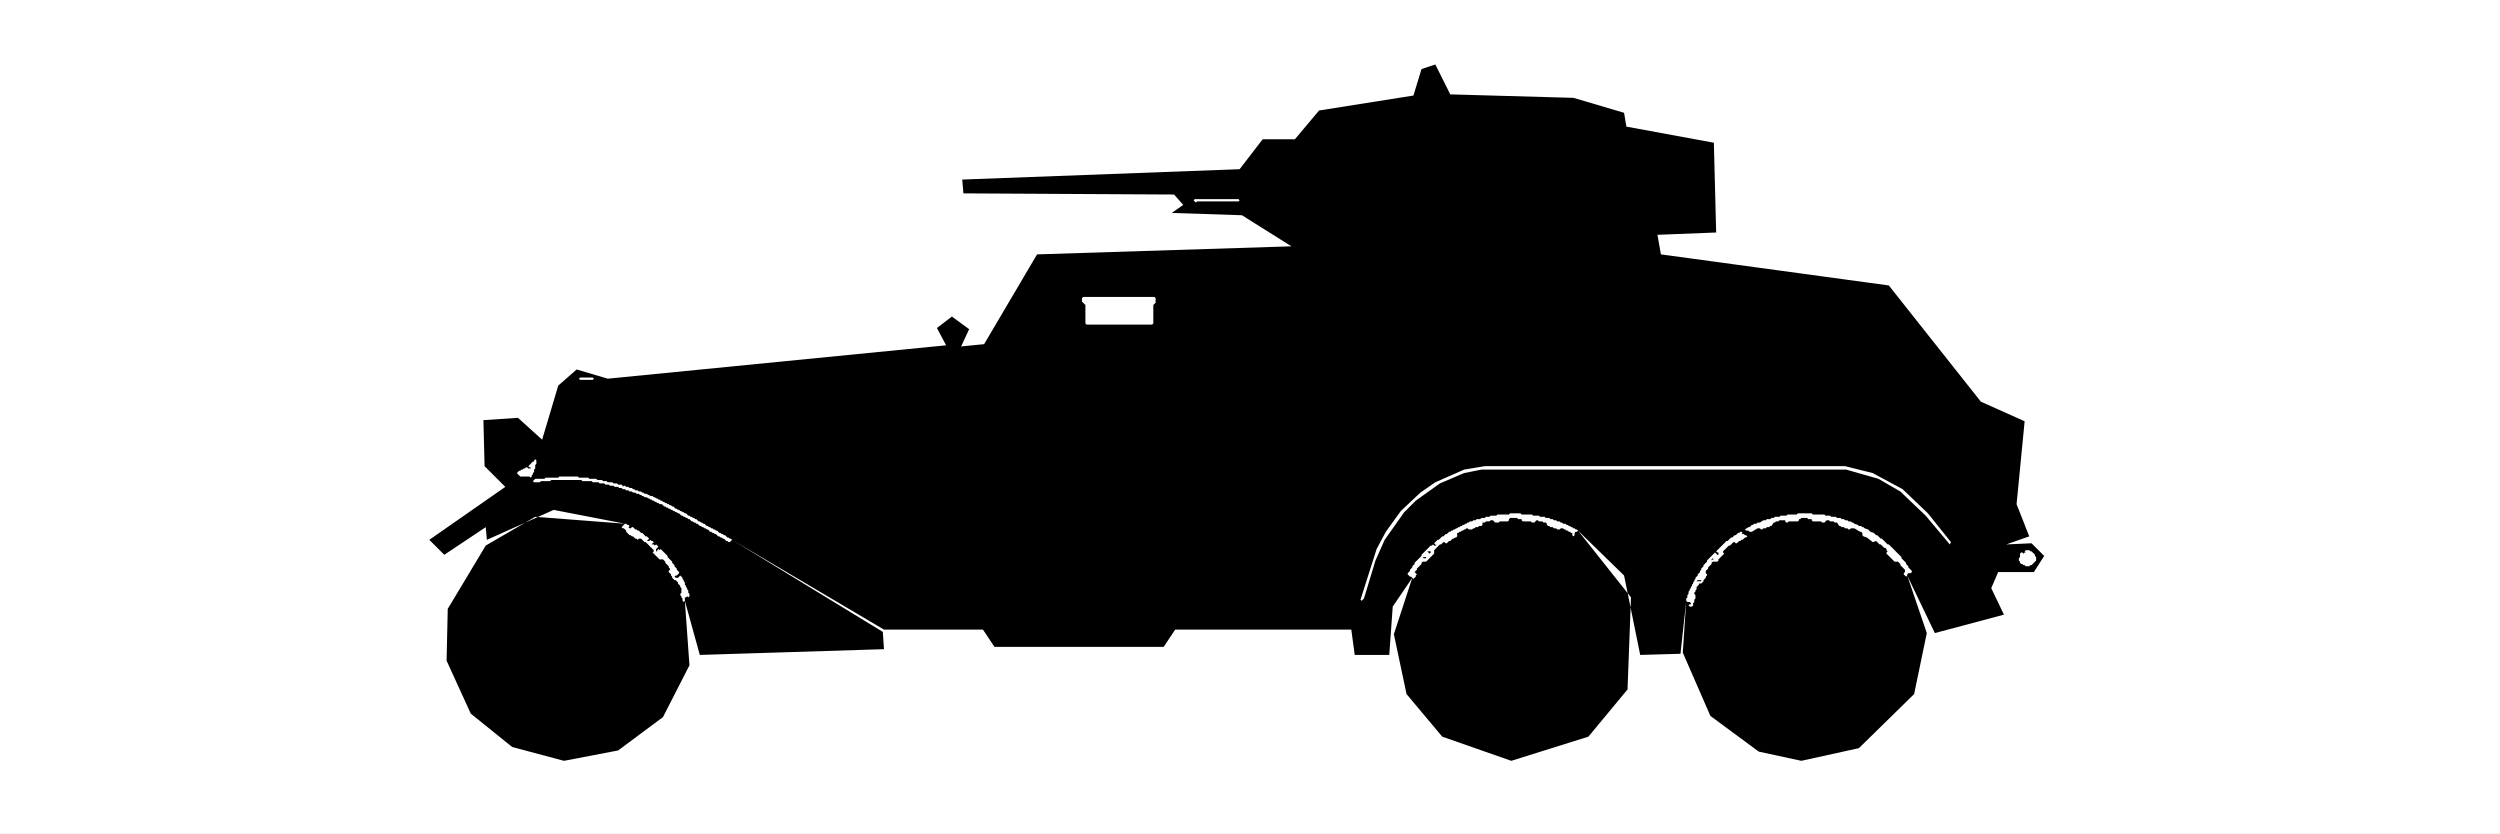
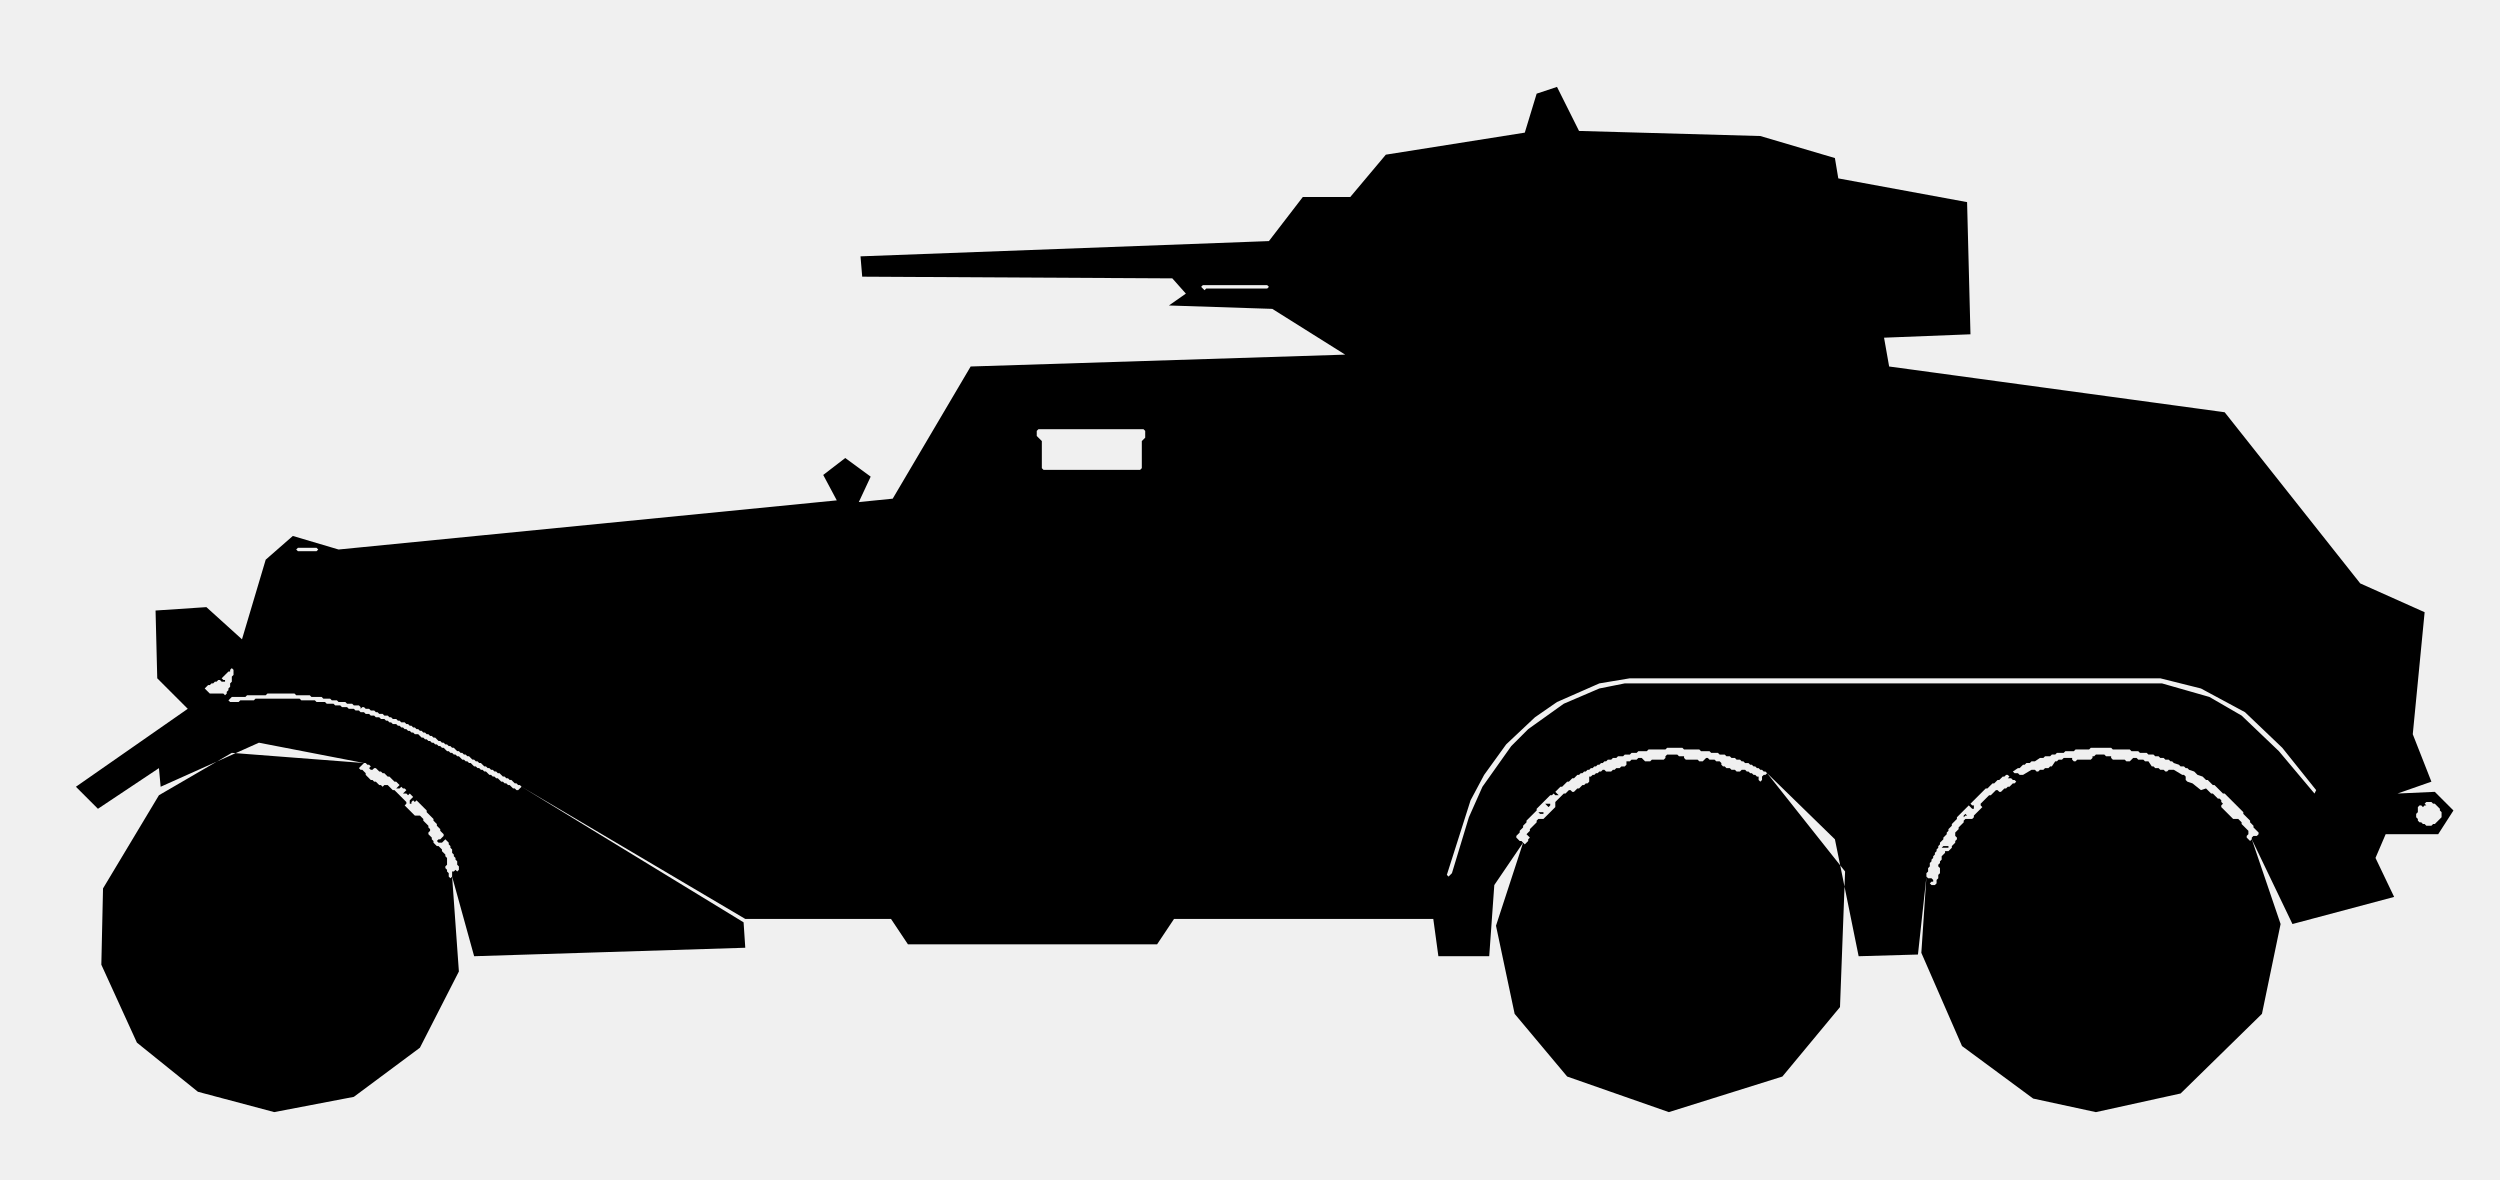
- <svg xmlns="http://www.w3.org/2000/svg" width="2172" height="724" viewBox="0 0 2172 724">
-   <rect width="100%" height="100%" fill="white" />
-   <path d="M 1776,483 L 1765,472 L 1743,473 L 1763,466 L 1752,438 L 1759,366 L 1721,349 L 1641,248 L 1443,221 L 1440,204 L 1491,202 L 1489,124 L 1413,110 L 1411,98 L 1367,85 L 1260,82 L 1247,56 L 1235,60 L 1228,83 L 1146,96 L 1125,121 L 1097,121 L 1077,147 L 836,156 L 837,168 L 1020,169 L 1028,178 L 1018,185 L 1079,187 L 1122,214 L 901,221 L 855,299 L 835,301 L 842,286 L 827,275 L 814,285 L 822,300 L 528,329 L 501,321 L 485,335 L 471,382 L 450,363 L 420,365 L 421,405 L 439,423 L 373,469 L 386,482 L 422,458 L 423,469 L 481,443 L 543,455 L 465,449 L 422,474 L 389,529 L 388,574 L 409,620 L 445,649 L 490,661 L 537,652 L 576,623 L 599,578 L 595,522 L 608,569 L 768,564 L 767,549 L 636,469 L 768,547 L 854,547 L 864,562 L 1011,562 L 1021,547 L 1174,547 L 1177,569 L 1207,569 L 1210,527 L 1227,502 L 1211,551 L 1222,603 L 1253,640 L 1313,661 L 1380,640 L 1414,599 L 1417,519 L 1371,461 L 1411,500 L 1425,569 L 1460,568 L 1465,522 L 1462,567 L 1486,622 L 1528,653 L 1565,661 L 1615,650 L 1663,603 L 1674,550 L 1657,500 L 1681,550 L 1741,534 L 1730,511 L 1736,497 L 1767,497 Z M 1653,486 L 1656,489 L 1656,490 L 1658,492 L 1658,493 L 1661,496 L 1661,497 L 1660,498 L 1658,498 L 1657,499 L 1657,500 L 1656,501 L 1654,499 L 1654,498 L 1655,497 L 1655,495 L 1651,491 L 1651,490 L 1649,488 L 1650,487 L 1652,487 Z M 1490,480 L 1492,482 L 1493,482 L 1495,484 L 1493,486 L 1493,487 L 1492,488 L 1488,488 L 1487,487 L 1488,486 L 1491,486 L 1489,486 L 1488,485 L 1487,486 L 1487,487 L 1488,488 L 1487,489 L 1487,490 L 1484,493 L 1484,494 L 1482,496 L 1482,498 L 1483,499 L 1483,500 L 1482,501 L 1482,502 L 1480,504 L 1480,505 L 1479,506 L 1478,505 L 1478,504 L 1475,504 L 1474,505 L 1478,505 L 1479,506 L 1478,507 L 1476,507 L 1476,508 L 1474,510 L 1474,512 L 1473,513 L 1473,514 L 1472,515 L 1472,516 L 1473,517 L 1473,520 L 1472,521 L 1472,523 L 1471,524 L 1471,526 L 1470,527 L 1468,527 L 1467,526 L 1468,525 L 1469,525 L 1469,524 L 1468,523 L 1466,523 L 1465,522 L 1465,520 L 1466,519 L 1466,517 L 1467,516 L 1467,514 L 1468,513 L 1468,512 L 1469,511 L 1469,510 L 1470,509 L 1470,508 L 1471,507 L 1471,506 L 1472,505 L 1472,504 L 1473,503 L 1473,502 L 1475,500 L 1475,499 L 1477,497 L 1477,496 L 1478,495 L 1478,494 L 1480,492 L 1480,491 L 1483,488 L 1483,487 Z M 1760,478 L 1763,478 L 1764,479 L 1765,479 L 1768,482 L 1768,483 L 1769,484 L 1769,487 L 1765,491 L 1764,491 L 1763,492 L 1760,492 L 1759,491 L 1758,491 L 1757,490 L 1756,490 L 1755,489 L 1755,488 L 1754,487 L 1754,485 L 1755,484 L 1755,481 L 1756,480 L 1757,480 L 1758,481 L 1757,482 L 1759,480 L 1762,480 L 1760,480 L 1759,479 Z M 1248,474 L 1249,475 L 1246,478 L 1246,481 L 1239,488 L 1236,488 L 1235,489 L 1235,490 L 1231,494 L 1231,495 L 1229,497 L 1231,499 L 1230,500 L 1230,501 L 1228,503 L 1226,501 L 1225,501 L 1223,499 L 1223,498 L 1225,496 L 1225,495 L 1227,493 L 1227,492 L 1229,490 L 1229,489 L 1235,483 L 1237,485 L 1239,485 L 1239,484 L 1236,484 L 1235,483 L 1235,482 L 1239,478 L 1242,481 L 1243,480 L 1243,479 L 1240,479 L 1239,478 L 1243,474 L 1244,474 L 1245,473 L 1246,474 Z M 562,470 L 564,470 L 565,469 L 566,470 L 567,470 L 568,471 L 566,473 L 568,473 L 569,474 L 570,473 L 572,475 L 570,477 L 570,479 L 571,479 L 571,478 L 572,477 L 573,478 L 574,477 L 580,483 L 580,484 L 584,488 L 584,489 L 586,491 L 586,492 L 588,494 L 588,495 L 590,497 L 590,498 L 588,500 L 587,500 L 586,501 L 587,502 L 589,502 L 591,500 L 593,502 L 593,503 L 594,504 L 594,505 L 595,506 L 595,508 L 596,509 L 596,510 L 597,511 L 597,512 L 598,513 L 598,515 L 599,516 L 599,518 L 598,519 L 597,518 L 596,519 L 595,519 L 595,522 L 594,523 L 593,522 L 593,520 L 592,519 L 592,518 L 591,517 L 591,516 L 592,515 L 592,511 L 591,510 L 591,509 L 589,507 L 589,506 L 587,504 L 586,504 L 584,502 L 584,501 L 583,500 L 583,499 L 581,497 L 581,496 L 582,495 L 582,494 L 581,493 L 581,492 L 578,489 L 578,488 L 576,486 L 573,486 L 567,480 L 568,479 L 568,478 L 561,471 Z M 1518,466 L 1517,467 L 1516,467 L 1514,469 L 1513,469 L 1512,470 L 1511,470 L 1509,472 L 1508,472 L 1507,471 L 1506,471 L 1505,470 L 1506,471 L 1503,474 L 1502,474 L 1497,479 L 1497,480 L 1498,481 L 1495,484 L 1493,482 L 1493,480 L 1492,480 L 1491,479 L 1500,470 L 1501,470 L 1504,467 L 1505,467 L 1507,465 L 1508,465 L 1510,463 L 1511,463 L 1512,462 L 1513,462 L 1514,463 L 1513,464 L 1515,464 L 1516,465 L 1517,465 Z M 1270,461 L 1269,462 L 1268,462 L 1267,463 L 1266,463 L 1266,466 L 1265,467 L 1264,467 L 1263,468 L 1262,468 L 1260,470 L 1259,470 L 1257,472 L 1256,472 L 1255,471 L 1254,471 L 1252,473 L 1251,473 L 1249,475 L 1246,472 L 1249,469 L 1250,469 L 1253,466 L 1254,466 L 1256,464 L 1257,464 L 1259,462 L 1260,462 L 1261,461 L 1262,461 L 1263,462 L 1262,463 L 1263,462 L 1262,461 L 1263,460 L 1264,460 L 1265,459 L 1266,459 L 1267,460 L 1269,460 Z M 540,458 L 543,455 L 544,455 L 545,456 L 546,456 L 547,457 L 546,458 L 545,458 L 546,458 L 547,459 L 548,459 L 549,458 L 550,458 L 552,460 L 553,460 L 554,461 L 555,461 L 557,463 L 558,463 L 561,466 L 562,466 L 564,468 L 561,471 L 560,471 L 557,468 L 555,468 L 554,469 L 553,468 L 552,468 L 550,466 L 549,466 L 548,465 L 547,465 L 544,462 L 544,461 L 542,459 L 541,459 Z M 1516,460 L 1519,458 L 1520,458 L 1521,459 L 1523,459 L 1521,459 L 1520,458 L 1522,456 L 1523,456 L 1524,455 L 1526,455 L 1527,454 L 1529,454 L 1532,452 L 1534,452 L 1535,451 L 1538,451 L 1539,450 L 1541,450 L 1542,449 L 1546,449 L 1547,448 L 1552,448 L 1553,447 L 1561,447 L 1562,446 L 1574,446 L 1575,447 L 1585,447 L 1586,448 L 1590,448 L 1591,449 L 1595,449 L 1596,450 L 1599,450 L 1600,451 L 1602,451 L 1603,452 L 1605,452 L 1606,453 L 1608,453 L 1609,454 L 1610,454 L 1611,455 L 1614,456 L 1615,457 L 1614,458 L 1613,458 L 1614,458 L 1615,459 L 1616,459 L 1615,459 L 1614,458 L 1615,457 L 1617,457 L 1618,458 L 1619,458 L 1620,459 L 1623,460 L 1625,462 L 1628,463 L 1630,465 L 1631,465 L 1634,468 L 1635,468 L 1639,472 L 1638,473 L 1639,472 L 1640,473 L 1641,473 L 1644,476 L 1643,477 L 1644,476 L 1649,481 L 1647,483 L 1645,483 L 1647,483 L 1649,481 L 1652,484 L 1652,485 L 1653,486 L 1652,487 L 1650,487 L 1649,488 L 1646,488 L 1639,481 L 1639,480 L 1640,479 L 1639,478 L 1639,477 L 1638,476 L 1637,476 L 1634,473 L 1633,473 L 1630,470 L 1627,471 L 1622,467 L 1619,466 L 1618,465 L 1618,463 L 1617,462 L 1616,462 L 1611,459 L 1608,459 L 1607,460 L 1606,460 L 1605,459 L 1603,459 L 1602,458 L 1600,458 L 1599,457 L 1598,457 L 1596,454 L 1594,454 L 1593,453 L 1590,453 L 1589,452 L 1587,452 L 1585,454 L 1583,454 L 1582,453 L 1575,453 L 1574,452 L 1574,451 L 1571,451 L 1570,450 L 1565,450 L 1564,451 L 1563,451 L 1563,452 L 1562,453 L 1554,453 L 1553,454 L 1552,454 L 1551,453 L 1551,452 L 1546,452 L 1545,453 L 1543,453 L 1542,454 L 1541,454 L 1539,457 L 1538,457 L 1537,458 L 1535,458 L 1534,459 L 1532,459 L 1531,460 L 1530,460 L 1529,459 L 1527,459 L 1522,462 L 1520,462 L 1519,461 L 1517,461 Z M 1266,459 L 1267,458 L 1268,458 L 1269,457 L 1270,457 L 1271,456 L 1272,456 L 1273,455 L 1274,455 L 1275,454 L 1276,454 L 1277,453 L 1279,453 L 1280,452 L 1282,452 L 1283,451 L 1286,451 L 1287,450 L 1290,450 L 1291,449 L 1294,449 L 1295,448 L 1300,448 L 1301,447 L 1311,447 L 1312,446 L 1321,446 L 1322,447 L 1331,447 L 1332,448 L 1337,448 L 1338,449 L 1342,449 L 1343,450 L 1346,450 L 1347,451 L 1349,451 L 1350,452 L 1352,452 L 1353,453 L 1355,453 L 1356,454 L 1357,454 L 1358,455 L 1357,456 L 1358,455 L 1360,455 L 1361,456 L 1362,456 L 1363,457 L 1364,457 L 1365,458 L 1366,458 L 1367,459 L 1366,460 L 1365,460 L 1366,460 L 1367,459 L 1368,459 L 1369,460 L 1370,460 L 1371,461 L 1370,462 L 1369,462 L 1368,463 L 1368,465 L 1367,466 L 1366,465 L 1366,463 L 1365,463 L 1364,462 L 1363,462 L 1362,461 L 1361,461 L 1360,460 L 1359,460 L 1358,459 L 1356,459 L 1355,460 L 1353,460 L 1352,459 L 1350,459 L 1349,458 L 1347,458 L 1346,457 L 1345,457 L 1344,456 L 1344,455 L 1343,454 L 1341,454 L 1340,453 L 1337,453 L 1336,452 L 1335,452 L 1333,454 L 1331,454 L 1330,453 L 1323,453 L 1322,452 L 1322,451 L 1319,451 L 1318,450 L 1312,450 L 1311,451 L 1311,452 L 1310,453 L 1303,453 L 1302,454 L 1299,454 L 1297,452 L 1295,452 L 1294,453 L 1291,453 L 1290,452 L 1288,452 L 1290,452 L 1291,453 L 1290,454 L 1288,454 L 1288,456 L 1287,457 L 1285,457 L 1284,458 L 1282,458 L 1281,459 L 1280,459 L 1279,460 L 1276,460 L 1275,459 L 1274,459 L 1273,460 L 1272,460 L 1271,461 L 1270,461 L 1269,460 L 1267,460 Z M 540,424 L 542,422 L 543,422 L 544,423 L 546,423 L 547,424 L 549,424 L 550,425 L 551,425 L 552,426 L 554,426 L 555,427 L 557,427 L 558,428 L 559,428 L 560,429 L 562,429 L 563,430 L 564,430 L 565,431 L 567,431 L 568,432 L 569,432 L 570,433 L 571,433 L 572,434 L 573,434 L 574,435 L 575,435 L 576,436 L 577,436 L 578,437 L 579,437 L 580,438 L 581,438 L 582,439 L 583,439 L 584,440 L 585,440 L 587,442 L 588,442 L 589,443 L 590,443 L 591,444 L 592,444 L 593,445 L 594,445 L 595,446 L 596,446 L 598,448 L 599,448 L 600,449 L 601,449 L 602,450 L 603,450 L 604,451 L 605,451 L 607,453 L 608,453 L 609,454 L 610,454 L 611,455 L 612,455 L 614,457 L 615,457 L 616,458 L 617,458 L 618,459 L 619,459 L 620,460 L 621,460 L 622,461 L 623,461 L 625,463 L 626,463 L 627,464 L 628,464 L 629,465 L 630,465 L 632,467 L 633,467 L 634,468 L 635,468 L 636,469 L 634,471 L 633,471 L 632,470 L 631,470 L 629,468 L 628,468 L 627,467 L 626,467 L 625,466 L 624,466 L 622,464 L 621,464 L 620,463 L 619,463 L 618,462 L 617,462 L 615,460 L 614,460 L 613,459 L 612,459 L 611,458 L 610,458 L 609,457 L 608,457 L 606,455 L 605,455 L 604,454 L 603,454 L 602,453 L 601,453 L 599,451 L 598,451 L 597,450 L 596,450 L 595,449 L 594,449 L 593,448 L 592,448 L 590,446 L 589,446 L 588,445 L 587,445 L 586,444 L 585,444 L 584,443 L 583,443 L 582,442 L 581,442 L 580,441 L 579,441 L 578,440 L 577,440 L 575,438 L 573,438 L 572,437 L 571,437 L 570,436 L 569,436 L 568,435 L 567,435 L 566,434 L 565,434 L 564,433 L 563,433 L 562,432 L 560,432 L 559,431 L 558,431 L 557,430 L 556,430 L 555,429 L 553,429 L 552,428 L 550,428 L 549,427 L 547,427 L 546,426 L 544,426 L 543,425 L 541,425 Z M 463,418 L 465,416 L 473,416 L 474,415 L 485,415 L 486,414 L 502,414 L 503,415 L 511,415 L 512,416 L 518,416 L 519,417 L 523,417 L 524,418 L 527,418 L 528,419 L 532,419 L 533,420 L 536,420 L 537,421 L 540,421 L 541,422 L 541,423 L 540,424 L 538,424 L 537,423 L 534,423 L 533,422 L 530,422 L 529,421 L 526,421 L 525,420 L 521,420 L 520,419 L 515,419 L 514,418 L 506,418 L 505,417 L 479,417 L 478,418 L 470,418 L 469,419 L 464,419 Z M 1182,521 L 1196,477 L 1204,462 L 1217,444 L 1234,428 L 1247,419 L 1272,408 L 1290,405 L 1603,405 L 1627,411 L 1653,425 L 1675,446 L 1695,471 L 1694,473 L 1673,448 L 1651,427 L 1632,416 L 1604,408 L 1287,408 L 1272,411 L 1251,420 L 1230,435 L 1220,445 L 1203,469 L 1195,487 L 1185,520 L 1183,522 Z M 466,400 L 466,403 L 465,404 L 465,407 L 464,408 L 464,410 L 463,411 L 463,412 L 462,413 L 462,414 L 461,415 L 460,414 L 452,414 L 449,411 L 451,409 L 452,409 L 453,408 L 454,408 L 455,407 L 456,407 L 457,406 L 458,406 L 459,407 L 461,407 L 461,406 L 460,406 L 459,405 L 463,401 L 464,401 L 464,400 L 465,399 Z M 503,329 L 504,328 L 515,328 L 516,329 L 515,330 L 504,330 Z M 940,259 L 941,258 L 1003,258 L 1004,259 L 1004,263 L 1002,265 L 1002,281 L 1001,282 L 944,282 L 943,281 L 943,265 L 940,262 Z M 1037,174 L 1038,173 L 1076,173 L 1077,174 L 1076,175 L 1040,175 L 1039,176 Z" fill="black" fill-rule="evenodd" />
+ <svg xmlns="http://www.w3.org/2000/svg" width="530" height="250" viewBox="0 0 530 250" version="1.1" id="svg1">
+   <defs id="defs1" />
+   <path d="m 520.129,171.822 -3.952,-3.952 -7.904,0.359 7.185,-2.515 -3.952,-10.059 2.515,-25.866 -13.652,-6.107 -28.74,-36.285 -71.133,-9.7 -1.078,-6.107 18.322,-0.719 -0.719,-28.022 -27.303,-5.03 -0.719,-4.311 -15.807,-4.67 -38.44,-1.078 -4.67,-9.341 -4.311,1.437 -2.515,8.263 -29.459,4.67 -7.544,8.981 h -10.059 l -7.185,9.341 -86.581,3.233 0.359,4.311 65.744,0.359 2.874,3.233 -3.593,2.515 21.915,0.719 15.448,9.7 -79.395,2.515 -16.526,28.022 -7.185,0.719 2.515,-5.389 -5.389,-3.952 -4.67,3.593 2.874,5.389 -105.621,10.418 -9.7,-2.874 -5.748,5.03 -5.03,16.885 -7.544,-6.826 -10.778,0.719 0.359,14.37 6.467,6.467 -23.711,16.526 4.67,4.67 12.933,-8.622 0.359,3.952 20.837,-9.341 22.274,4.311 -28.022,-2.156 -15.448,8.981 -11.855,19.759 -0.359,16.166 7.544,16.526 12.933,10.418 16.166,4.311 16.885,-3.233 14.011,-10.418 8.263,-16.166 -1.437,-20.118 4.67,16.885 57.481,-1.796 -0.359,-5.389 -47.062,-28.74 47.422,28.022 h 30.896 l 3.593,5.389 h 52.811 l 3.593,-5.389 h 54.966 l 1.078,7.904 h 10.778 l 1.078,-15.089 6.107,-8.981 -5.748,17.604 3.952,18.681 11.137,13.292 21.555,7.544 24.07,-7.544 12.215,-14.729 1.078,-28.74 -16.526,-20.837 14.37,14.011 5.03,24.789 12.574,-0.359 1.796,-16.526 -1.078,16.166 8.622,19.759 15.089,11.137 13.292,2.874 17.963,-3.952 17.244,-16.885 3.952,-19.041 -6.107,-17.963 8.622,17.963 21.555,-5.748 -3.952,-8.263 2.156,-5.03 h 11.137 z m -44.188,1.078 1.078,1.078 v 0.359 l 0.719,0.719 v 0.359 l 1.078,1.078 v 0.359 l -0.359,0.359 h -0.719 l -0.359,0.359 v 0.359 l -0.359,0.359 -0.719,-0.719 v -0.359 l 0.359,-0.359 v -0.719 l -1.437,-1.437 v -0.359 l -0.719,-0.719 0.359,-0.359 h 0.719 z m -58.559,-2.156 0.719,0.719 h 0.359 l 0.719,0.719 -0.719,0.719 v 0.359 l -0.359,0.359 h -1.437 l -0.359,-0.359 0.359,-0.359 h 1.078 -0.719 l -0.359,-0.359 -0.359,0.359 v 0.359 l 0.359,0.359 -0.359,0.359 v 0.359 l -1.078,1.078 v 0.359 l -0.719,0.719 v 0.719 l 0.359,0.359 v 0.359 l -0.359,0.359 v 0.359 l -0.719,0.719 v 0.359 l -0.359,0.359 -0.359,-0.359 v -0.359 h -1.078 l -0.359,0.359 h 1.437 l 0.359,0.359 -0.359,0.359 h -0.719 v 0.359 l -0.719,0.719 v 0.719 l -0.359,0.359 v 0.359 l -0.359,0.359 v 0.359 l 0.359,0.359 v 1.078 l -0.359,0.359 v 0.719 l -0.359,0.359 v 0.719 l -0.359,0.359 h -0.719 l -0.359,-0.359 0.359,-0.359 h 0.359 v -0.359 l -0.359,-0.359 h -0.719 l -0.359,-0.359 v -0.719 l 0.359,-0.359 v -0.719 l 0.359,-0.359 v -0.719 l 0.359,-0.359 v -0.359 l 0.359,-0.359 v -0.359 l 0.359,-0.359 v -0.359 l 0.359,-0.359 v -0.359 l 0.359,-0.359 v -0.359 l 0.359,-0.359 v -0.359 l 0.719,-0.719 v -0.359 l 0.719,-0.719 v -0.359 l 0.359,-0.359 v -0.359 l 0.719,-0.719 v -0.359 l 1.078,-1.078 v -0.359 z m 96.999,-0.719 h 1.078 l 0.359,0.359 h 0.359 l 1.078,1.078 v 0.359 l 0.359,0.359 v 1.078 l -1.437,1.437 h -0.359 l -0.359,0.359 h -1.078 l -0.359,-0.359 h -0.359 l -0.359,-0.359 h -0.359 l -0.359,-0.359 v -0.359 l -0.359,-0.359 v -0.719 l 0.359,-0.359 v -1.078 l 0.359,-0.359 h 0.359 l 0.359,0.359 -0.359,0.359 0.719,-0.719 h 1.078 -0.719 l -0.359,-0.359 z m -183.939,-1.437 0.359,0.359 -1.078,1.078 v 1.078 l -2.515,2.515 h -1.078 l -0.359,0.359 v 0.359 l -1.437,1.437 v 0.359 l -0.719,0.719 0.719,0.719 -0.359,0.359 v 0.359 l -0.719,0.719 -0.719,-0.719 h -0.359 l -0.719,-0.719 v -0.359 l 0.719,-0.719 v -0.359 l 0.719,-0.719 v -0.359 l 0.719,-0.719 v -0.359 l 2.156,-2.156 0.719,0.719 h 0.719 v -0.359 h -1.078 l -0.359,-0.359 v -0.359 l 1.437,-1.437 1.078,1.078 0.359,-0.359 v -0.359 h -1.078 l -0.359,-0.359 1.437,-1.437 h 0.359 l 0.359,-0.359 0.359,0.359 z M 83.994,167.152 h 0.719 l 0.359,-0.359 0.359,0.359 h 0.359 l 0.359,0.359 -0.719,0.719 h 0.719 l 0.359,0.359 0.359,-0.359 0.719,0.719 -0.719,0.719 v 0.719 h 0.359 v -0.359 l 0.359,-0.359 0.359,0.359 0.359,-0.359 2.156,2.156 v 0.359 l 1.437,1.437 v 0.359 l 0.719,0.719 v 0.359 l 0.719,0.719 v 0.359 l 0.719,0.719 v 0.359 l -0.719,0.719 h -0.359 l -0.359,0.359 0.359,0.359 h 0.719 l 0.719,-0.719 0.719,0.719 v 0.359 l 0.359,0.359 v 0.359 l 0.359,0.359 v 0.719 l 0.359,0.359 v 0.359 l 0.359,0.359 v 0.359 l 0.359,0.359 v 0.719 l 0.359,0.359 v 0.719 l -0.359,0.359 -0.359,-0.359 -0.359,0.359 h -0.359 v 1.078 l -0.359,0.359 -0.359,-0.359 v -0.719 l -0.359,-0.359 v -0.359 l -0.359,-0.359 v -0.359 l 0.359,-0.359 v -1.437 l -0.359,-0.359 v -0.359 l -0.719,-0.719 v -0.359 l -0.719,-0.719 h -0.359 l -0.719,-0.719 v -0.359 l -0.359,-0.359 v -0.359 l -0.719,-0.719 v -0.359 l 0.359,-0.359 v -0.359 l -0.359,-0.359 v -0.359 l -1.078,-1.078 v -0.359 l -0.719,-0.719 h -1.078 l -2.156,-2.156 0.359,-0.359 v -0.359 l -2.515,-2.515 z m 343.448,-1.437 -0.359,0.359 h -0.359 l -0.719,0.719 h -0.359 l -0.359,0.359 h -0.359 l -0.719,0.719 h -0.359 l -0.359,-0.359 h -0.359 l -0.359,-0.359 0.359,0.359 -1.078,1.078 h -0.359 l -1.796,1.796 v 0.359 l 0.359,0.359 -1.078,1.078 -0.719,-0.719 v -0.719 h -0.359 l -0.359,-0.359 3.233,-3.233 h 0.359 l 1.078,-1.078 h 0.359 l 0.719,-0.719 h 0.359 l 0.719,-0.719 h 0.359 l 0.359,-0.359 h 0.359 l 0.359,0.359 -0.359,0.359 h 0.719 l 0.359,0.359 h 0.359 z m -89.095,-1.796 -0.359,0.359 h -0.359 l -0.359,0.359 h -0.359 v 1.078 l -0.359,0.359 h -0.359 l -0.359,0.359 h -0.359 l -0.719,0.719 h -0.359 l -0.719,0.719 h -0.359 l -0.359,-0.359 h -0.359 l -0.719,0.719 h -0.359 l -0.719,0.719 -1.078,-1.078 1.078,-1.078 h 0.359 l 1.078,-1.078 h 0.359 l 0.719,-0.719 h 0.359 l 0.719,-0.719 h 0.359 l 0.359,-0.359 h 0.359 l 0.359,0.359 -0.359,0.359 0.359,-0.359 -0.359,-0.359 0.359,-0.359 h 0.359 l 0.359,-0.359 h 0.359 l 0.359,0.359 h 0.719 z M 76.09,162.841 77.168,161.763 H 77.527 l 0.359,0.359 h 0.359 l 0.359,0.359 -0.359,0.359 h -0.359 0.359 l 0.359,0.359 h 0.359 l 0.359,-0.359 h 0.359 l 0.719,0.719 h 0.359 l 0.359,0.359 h 0.359 l 0.719,0.719 h 0.359 l 1.078,1.078 h 0.359 l 0.719,0.719 -1.078,1.078 h -0.359 l -1.078,-1.078 h -0.719 l -0.359,0.359 -0.359,-0.359 h -0.359 l -0.719,-0.719 h -0.359 l -0.359,-0.359 H 78.605 L 77.527,164.278 v -0.359 l -0.719,-0.719 h -0.359 z m 350.633,0.719 1.078,-0.719 h 0.359 l 0.359,0.359 h 0.719 -0.719 l -0.359,-0.359 0.719,-0.719 h 0.359 l 0.359,-0.359 h 0.719 l 0.359,-0.359 h 0.719 l 1.078,-0.719 h 0.719 l 0.359,-0.359 h 1.078 l 0.359,-0.359 h 0.719 l 0.359,-0.359 h 1.437 l 0.359,-0.359 h 1.796 l 0.359,-0.359 h 2.874 l 0.359,-0.359 h 4.311 l 0.359,0.359 h 3.593 l 0.359,0.359 h 1.437 l 0.359,0.359 h 1.437 l 0.359,0.359 h 1.078 l 0.359,0.359 h 0.719 l 0.359,0.359 h 0.719 l 0.359,0.359 h 0.719 l 0.359,0.359 h 0.359 l 0.359,0.359 1.078,0.359 0.359,0.359 -0.359,0.359 h -0.359 0.359 l 0.359,0.359 h 0.359 -0.359 l -0.359,-0.359 0.359,-0.359 h 0.719 l 0.359,0.359 h 0.359 l 0.359,0.359 1.078,0.359 0.719,0.719 1.078,0.359 0.719,0.719 h 0.359 l 1.078,1.078 h 0.359 l 1.437,1.437 -0.359,0.359 0.359,-0.359 0.359,0.359 h 0.359 l 1.078,1.078 -0.359,0.359 0.359,-0.359 1.796,1.796 -0.719,0.719 h -0.719 0.719 l 0.719,-0.719 1.078,1.078 v 0.359 l 0.359,0.359 -0.359,0.359 h -0.719 l -0.359,0.359 h -1.078 l -2.515,-2.515 v -0.359 l 0.359,-0.359 -0.359,-0.359 v -0.359 l -0.359,-0.359 h -0.359 l -1.078,-1.078 h -0.359 l -1.078,-1.078 -1.078,0.359 -1.796,-1.437 -1.078,-0.359 -0.359,-0.359 v -0.719 l -0.359,-0.359 h -0.359 l -1.796,-1.078 h -1.078 l -0.359,0.359 h -0.359 l -0.359,-0.359 h -0.719 l -0.359,-0.359 h -0.719 l -0.359,-0.359 h -0.359 l -0.719,-1.078 h -0.719 l -0.359,-0.359 h -1.078 l -0.359,-0.359 h -0.719 l -0.719,0.719 h -0.719 l -0.359,-0.359 h -2.515 l -0.359,-0.359 v -0.359 h -1.078 l -0.359,-0.359 h -1.796 l -0.359,0.359 H 443.608 v 0.359 l -0.359,0.359 h -2.874 l -0.359,0.359 h -0.359 l -0.359,-0.359 v -0.359 h -1.796 l -0.359,0.359 h -0.719 l -0.359,0.359 h -0.359 l -0.719,1.078 h -0.359 l -0.359,0.359 h -0.719 l -0.359,0.359 h -0.719 l -0.359,0.359 h -0.359 l -0.359,-0.359 h -0.719 l -1.796,1.078 h -0.719 l -0.359,-0.359 h -0.719 z m -89.814,-0.359 0.359,-0.359 h 0.359 l 0.359,-0.359 h 0.359 l 0.359,-0.359 h 0.359 l 0.359,-0.359 h 0.359 l 0.359,-0.359 h 0.359 l 0.359,-0.359 h 0.719 l 0.359,-0.359 h 0.719 l 0.359,-0.359 h 1.078 l 0.359,-0.359 h 1.078 l 0.359,-0.359 h 1.078 l 0.359,-0.359 h 1.796 l 0.359,-0.359 h 3.593 l 0.359,-0.359 h 3.233 l 0.359,0.359 h 3.233 l 0.359,0.359 h 1.796 l 0.359,0.359 h 1.437 l 0.359,0.359 h 1.078 l 0.359,0.359 h 0.719 l 0.359,0.359 h 0.719 l 0.359,0.359 h 0.719 l 0.359,0.359 h 0.359 l 0.359,0.359 -0.359,0.359 0.359,-0.359 h 0.719 l 0.359,0.359 h 0.359 l 0.359,0.359 h 0.359 l 0.359,0.359 h 0.359 l 0.359,0.359 -0.359,0.359 h -0.359 0.359 l 0.359,-0.359 h 0.359 l 0.359,0.359 h 0.359 l 0.359,0.359 -0.359,0.359 h -0.359 l -0.359,0.359 v 0.719 l -0.359,0.359 -0.359,-0.359 v -0.719 h -0.359 l -0.359,-0.359 h -0.359 l -0.359,-0.359 h -0.359 l -0.359,-0.359 h -0.359 l -0.359,-0.359 h -0.719 l -0.359,0.359 h -0.719 l -0.359,-0.359 h -0.719 l -0.359,-0.359 h -0.719 l -0.359,-0.359 h -0.359 l -0.359,-0.359 v -0.359 l -0.359,-0.359 h -0.719 l -0.359,-0.359 h -1.078 l -0.359,-0.359 h -0.359 l -0.719,0.719 h -0.719 l -0.359,-0.359 h -2.515 l -0.359,-0.359 v -0.359 h -1.078 l -0.359,-0.359 h -2.156 l -0.359,0.359 v 0.359 l -0.359,0.359 h -2.515 l -0.359,0.359 h -1.078 l -0.719,-0.719 h -0.719 l -0.359,0.359 h -1.078 l -0.359,-0.359 h -0.719 0.719 l 0.359,0.359 -0.359,0.359 h -0.719 v 0.719 l -0.359,0.359 h -0.719 l -0.359,0.359 h -0.719 l -0.359,0.359 h -0.359 l -0.359,0.359 h -1.078 l -0.359,-0.359 h -0.359 l -0.359,0.359 h -0.359 l -0.359,0.359 h -0.359 l -0.359,-0.359 h -0.719 z m -260.819,-12.574 0.719,-0.719 h 0.359 l 0.359,0.359 h 0.719 l 0.359,0.359 h 0.719 l 0.359,0.359 h 0.359 l 0.359,0.359 h 0.719 l 0.359,0.359 h 0.719 l 0.359,0.359 h 0.359 l 0.359,0.359 h 0.719 l 0.359,0.359 h 0.359 l 0.359,0.359 h 0.719 l 0.359,0.359 h 0.359 l 0.359,0.359 h 0.359 l 0.359,0.359 h 0.359 l 0.359,0.359 h 0.359 l 0.359,0.359 h 0.359 l 0.359,0.359 h 0.359 l 0.359,0.359 h 0.359 l 0.359,0.359 h 0.359 l 0.359,0.359 h 0.359 l 0.719,0.719 h 0.359 l 0.359,0.359 h 0.359 l 0.359,0.359 h 0.359 l 0.359,0.359 h 0.359 l 0.359,0.359 h 0.359 l 0.719,0.719 h 0.359 l 0.359,0.359 h 0.359 l 0.359,0.359 h 0.359 l 0.359,0.359 h 0.359 l 0.719,0.719 h 0.359 l 0.359,0.359 h 0.359 l 0.359,0.359 h 0.359 l 0.719,0.719 h 0.359 l 0.359,0.359 h 0.359 l 0.359,0.359 h 0.359 l 0.359,0.359 h 0.359 l 0.359,0.359 h 0.359 l 0.719,0.719 h 0.359 l 0.359,0.359 h 0.359 l 0.359,0.359 h 0.359 l 0.719,0.719 h 0.359 l 0.359,0.359 h 0.359 l 0.359,0.359 -0.719,0.719 h -0.359 l -0.359,-0.359 h -0.359 l -0.719,-0.719 h -0.359 l -0.359,-0.359 h -0.359 l -0.359,-0.359 h -0.359 l -0.719,-0.719 h -0.359 l -0.359,-0.359 h -0.359 l -0.359,-0.359 h -0.359 l -0.719,-0.719 h -0.359 l -0.359,-0.359 h -0.359 l -0.359,-0.359 h -0.359 l -0.359,-0.359 h -0.359 l -0.719,-0.719 h -0.359 l -0.359,-0.359 H 98.723 L 98.364,161.045 h -0.359 l -0.719,-0.719 h -0.359 l -0.359,-0.359 h -0.359 l -0.359,-0.359 h -0.359 l -0.359,-0.359 h -0.359 l -0.719,-0.719 h -0.359 l -0.359,-0.359 h -0.359 l -0.359,-0.359 h -0.359 l -0.359,-0.359 h -0.359 l -0.359,-0.359 h -0.359 l -0.359,-0.359 h -0.359 l -0.359,-0.359 h -0.359 l -0.719,-0.719 h -0.719 l -0.359,-0.359 H 87.227 l -0.359,-0.359 h -0.359 l -0.359,-0.359 h -0.359 l -0.359,-0.359 h -0.359 l -0.359,-0.359 h -0.359 l -0.359,-0.359 h -0.719 l -0.359,-0.359 h -0.359 l -0.359,-0.359 h -0.359 l -0.359,-0.359 H 80.76 l -0.359,-0.359 h -0.719 l -0.359,-0.359 h -0.719 l -0.359,-0.359 H 77.527 l -0.359,-0.359 h -0.719 z m -27.663,-2.156 0.719,-0.719 h 2.874 l 0.359,-0.359 h 3.952 l 0.359,-0.359 h 5.748 l 0.359,0.359 h 2.874 l 0.359,0.359 h 2.156 l 0.359,0.359 h 1.437 l 0.359,0.359 h 1.078 l 0.359,0.359 h 1.437 l 0.359,0.359 h 1.078 l 0.359,0.359 h 1.078 l 0.359,0.359 v 0.359 l -0.359,0.359 h -0.719 l -0.359,-0.359 h -1.078 l -0.359,-0.359 h -1.078 l -0.359,-0.359 h -1.078 l -0.359,-0.359 h -1.437 l -0.359,-0.359 H 67.109 l -0.359,-0.359 h -2.874 l -0.359,-0.359 h -9.341 l -0.359,0.359 h -2.874 l -0.359,0.359 h -1.796 z m 258.304,37.003 5.03,-15.807 2.874,-5.389 4.67,-6.467 6.107,-5.748 4.67,-3.233 8.981,-3.952 6.467,-1.078 h 112.447 l 8.622,2.156 9.341,5.03 7.904,7.544 7.185,8.981 -0.359,0.719 -7.544,-8.981 -7.904,-7.544 -6.826,-3.952 -10.059,-2.874 H 344.454 l -5.389,1.078 -7.544,3.233 -7.544,5.389 -3.593,3.593 -6.107,8.622 -2.874,6.467 -3.593,11.855 -0.719,0.719 z M 49.505,142.004 v 1.078 l -0.359,0.359 v 1.078 l -0.359,0.359 v 0.719 l -0.359,0.359 v 0.359 l -0.359,0.359 v 0.359 l -0.359,0.359 -0.359,-0.359 h -2.874 l -1.078,-1.078 0.719,-0.719 h 0.359 l 0.359,-0.359 h 0.359 l 0.359,-0.359 h 0.359 l 0.359,-0.359 h 0.359 l 0.359,0.359 h 0.719 v -0.359 h -0.359 l -0.359,-0.359 1.437,-1.437 h 0.359 v -0.359 l 0.359,-0.359 z m 13.292,-25.507 0.359,-0.359 h 3.952 l 0.359,0.359 -0.359,0.359 h -3.952 z m 156.994,-25.148 0.359,-0.359 h 22.274 l 0.359,0.359 v 1.437 l -0.719,0.719 v 5.748 l -0.359,0.359 h -20.478 l -0.359,-0.359 v -5.748 l -1.078,-1.078 z m 34.848,-30.537 0.359,-0.359 h 13.652 l 0.359,0.359 -0.359,0.359 h -12.933 l -0.359,0.359 z" fill="#000000" fill-rule="evenodd" id="path1" style="stroke-width:0.359" />
</svg>
